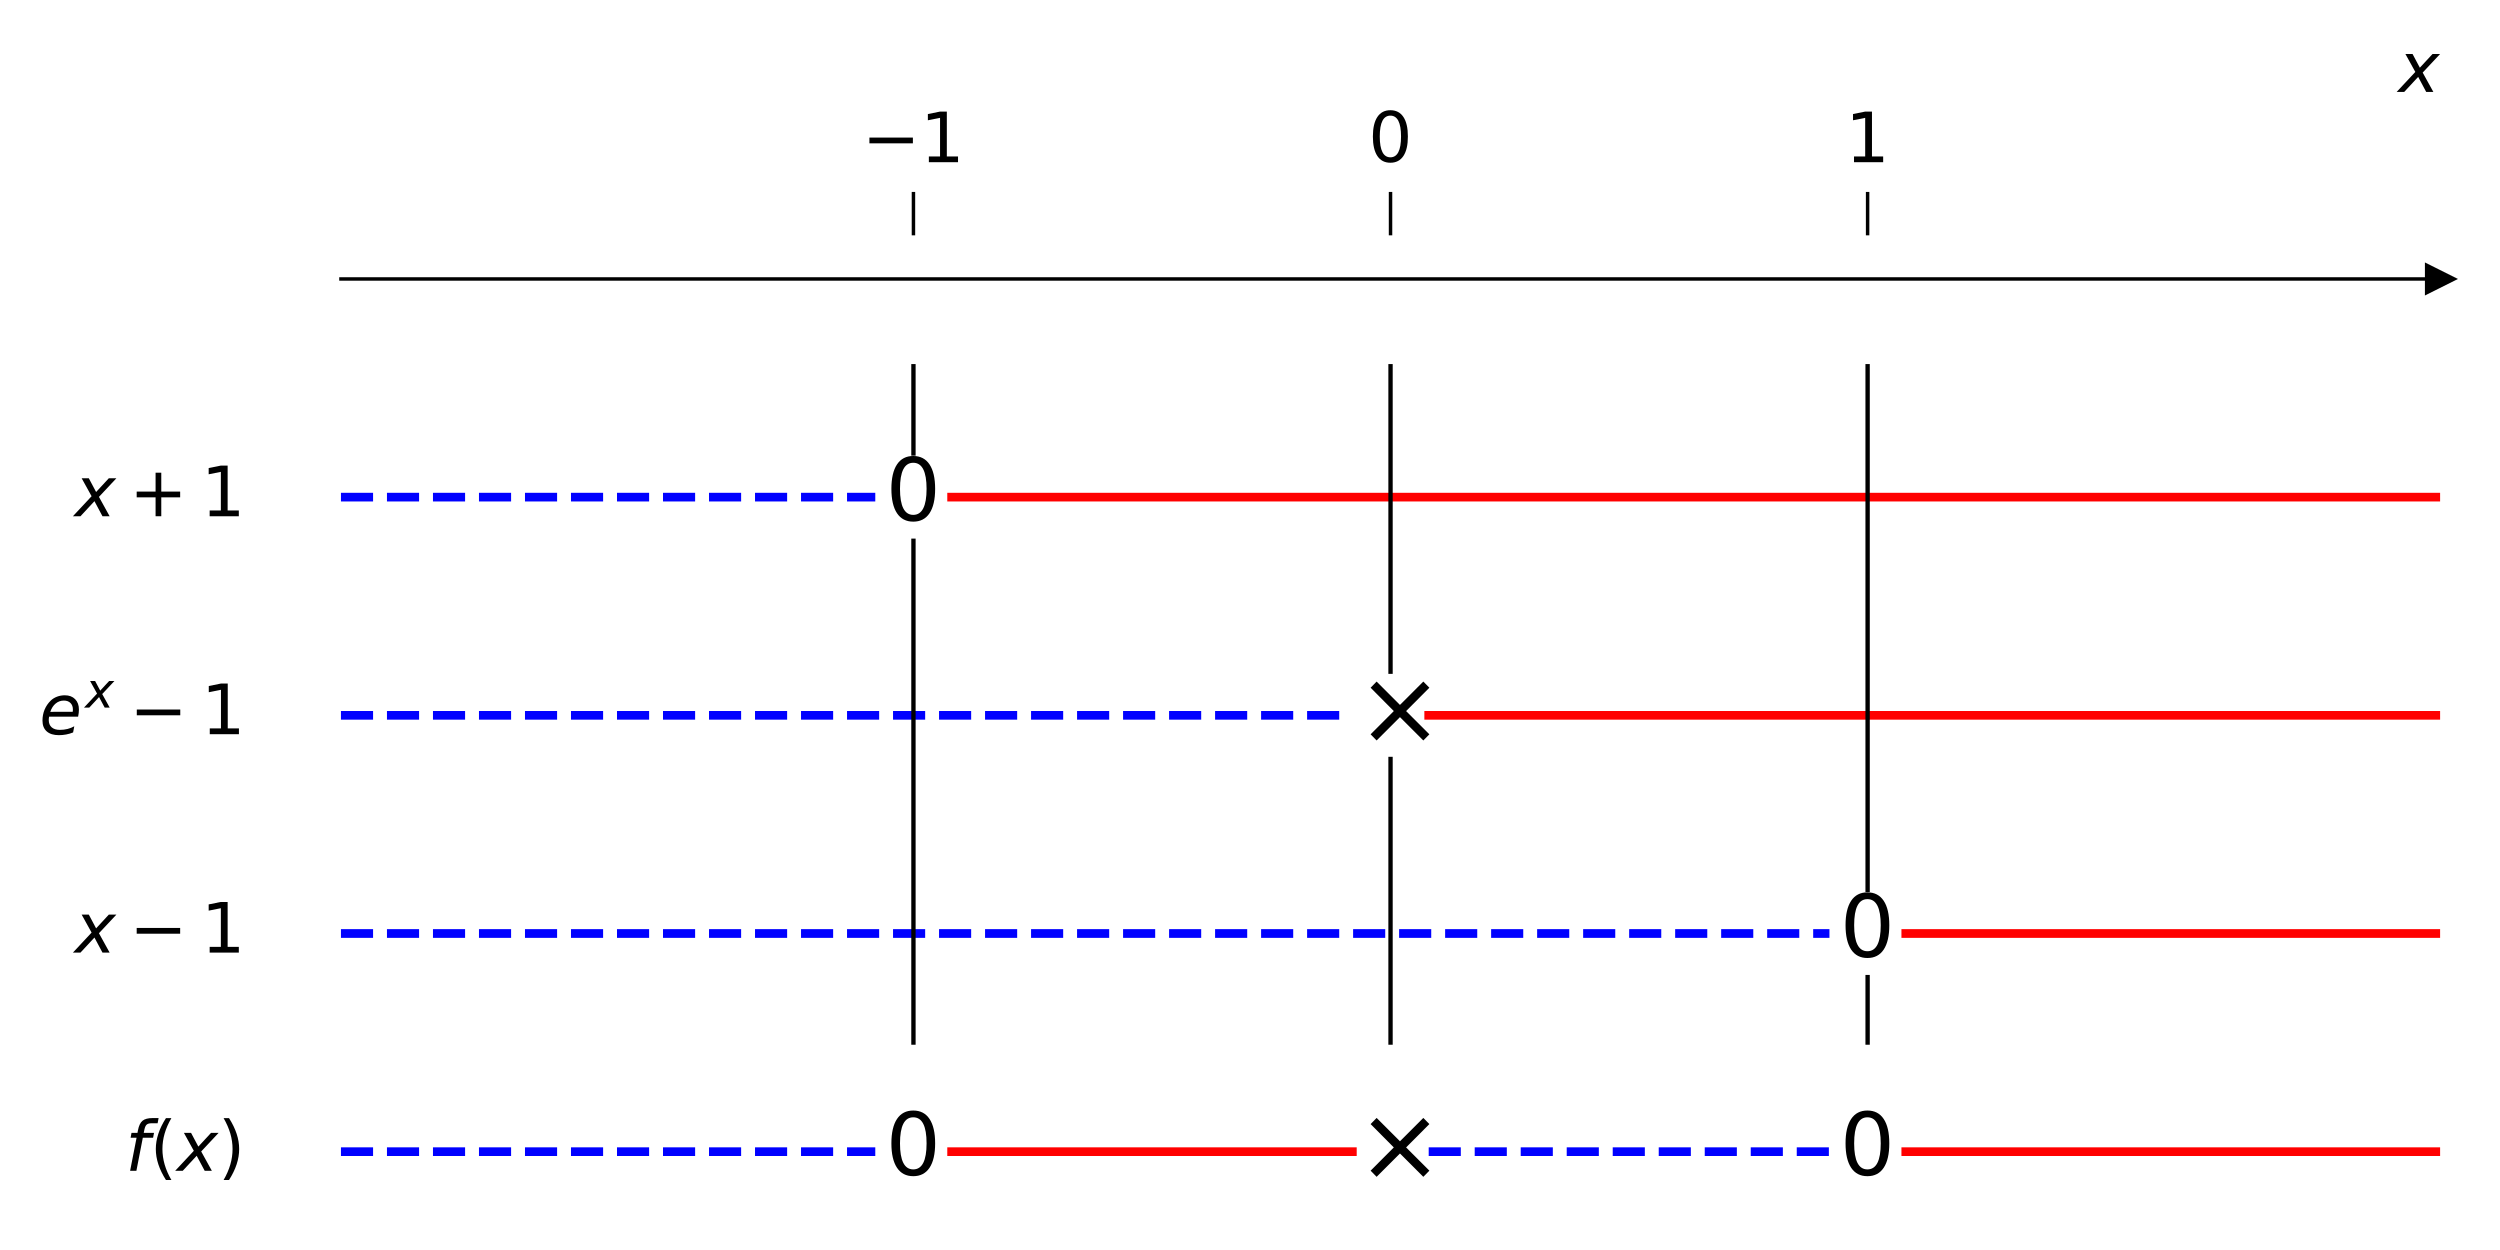
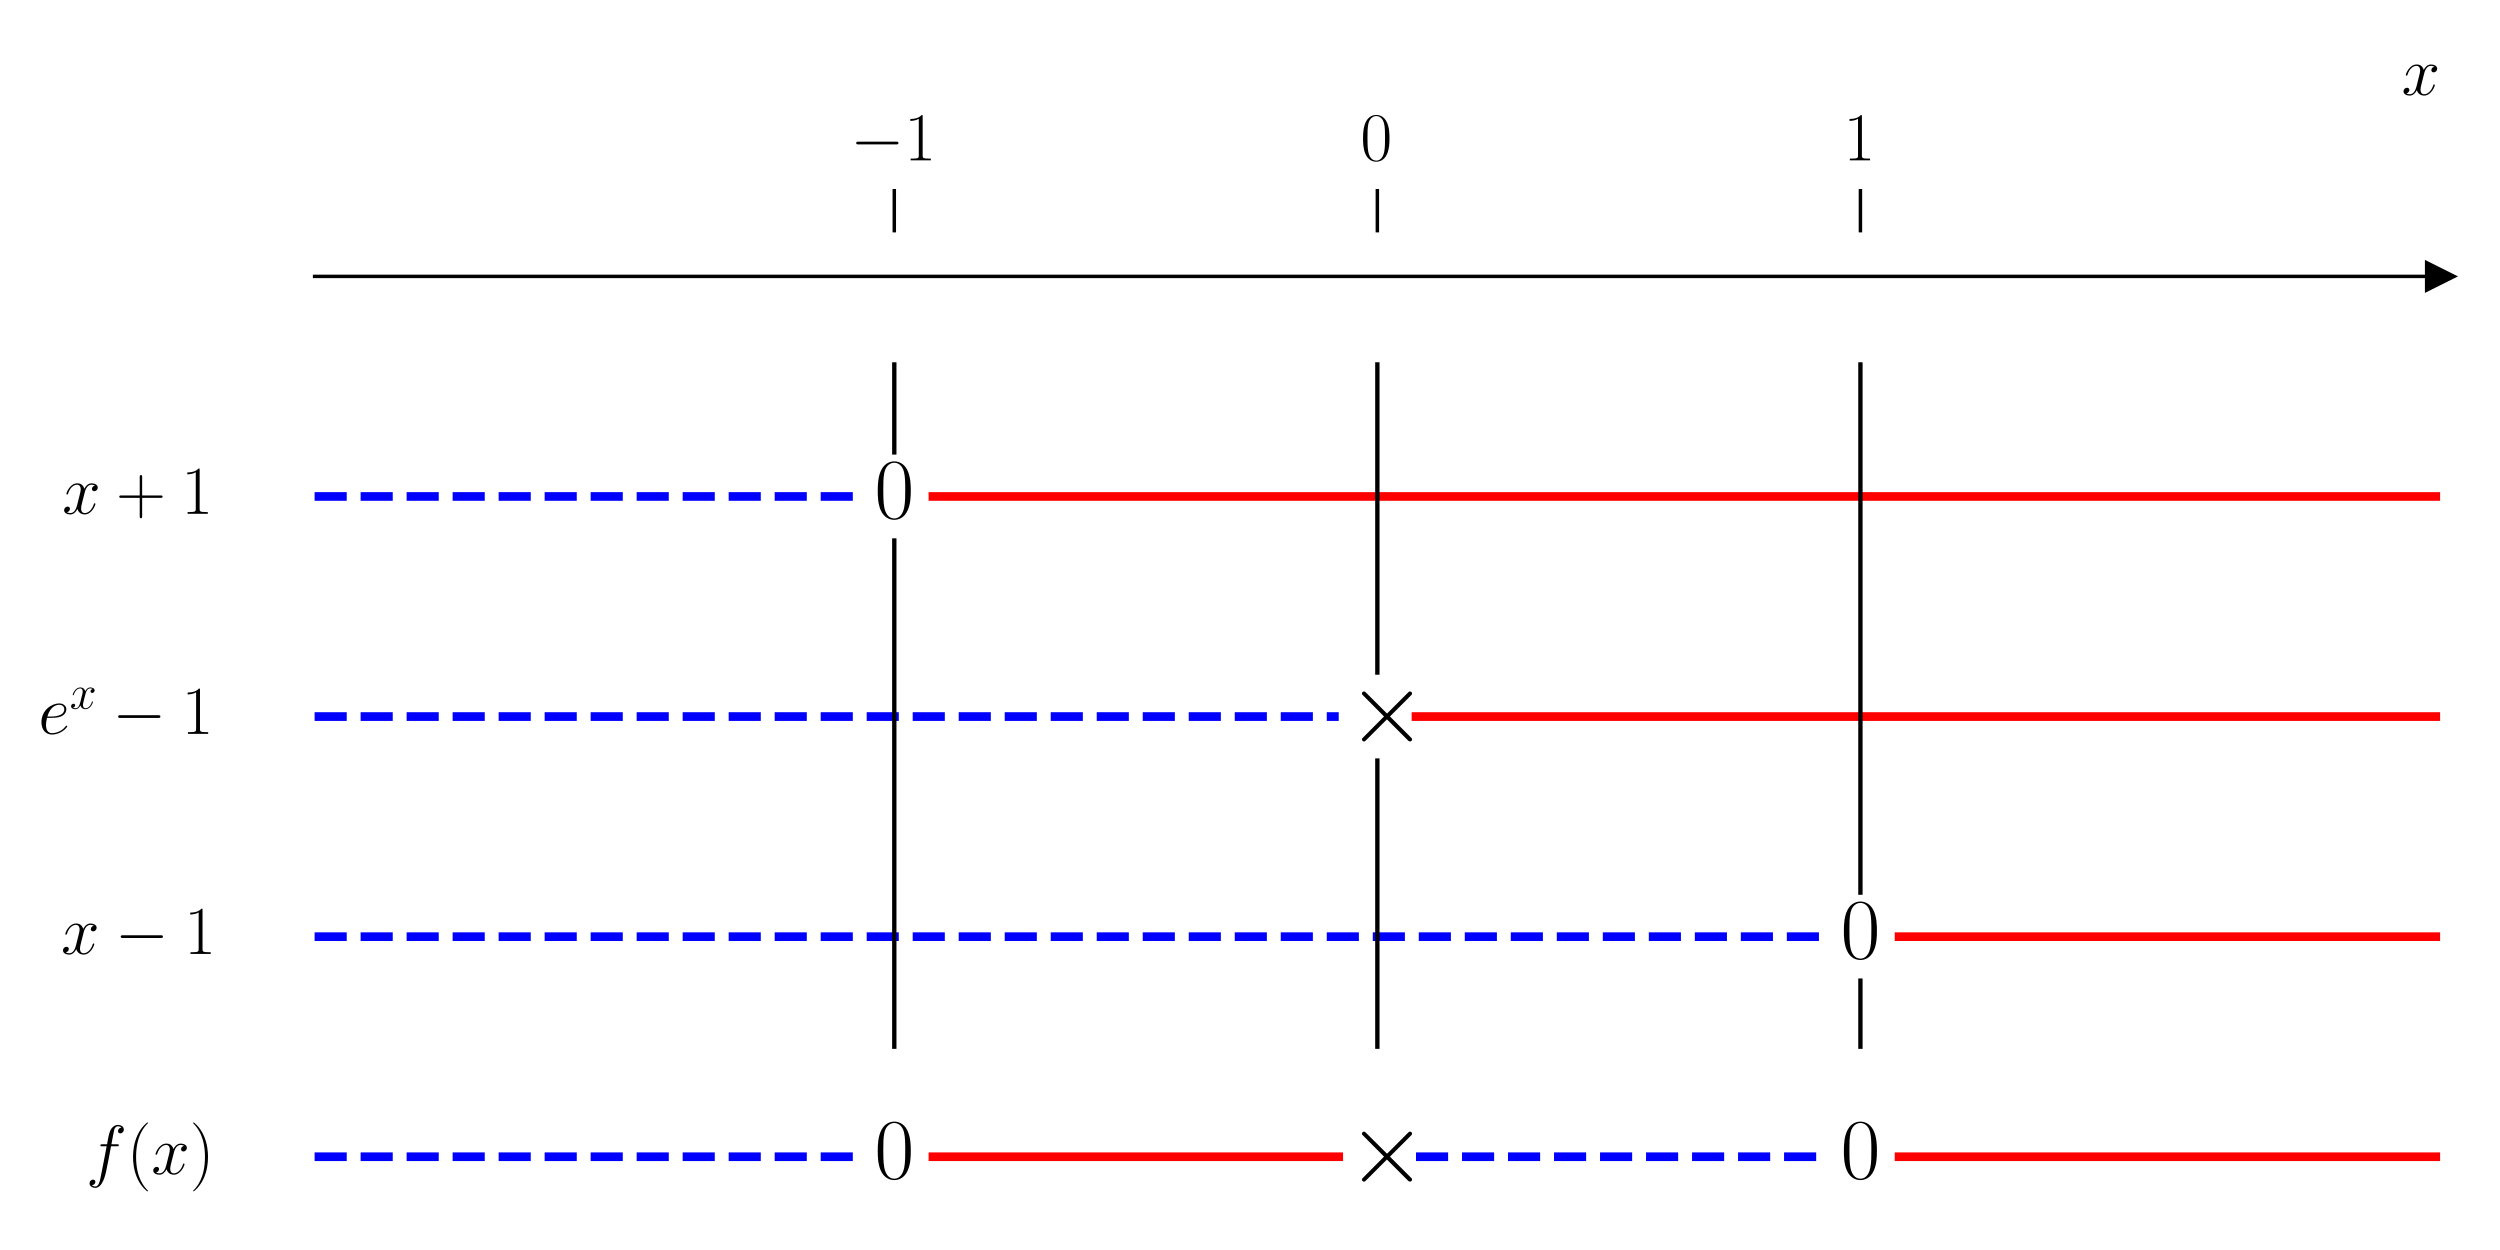
<svg xmlns="http://www.w3.org/2000/svg" xmlns:xlink="http://www.w3.org/1999/xlink" width="576pt" height="288pt" viewBox="0 0 576 288" version="1.1">
  <defs>
    <style type="text/css">*{stroke-linejoin: round; stroke-linecap: butt}</style>
  </defs>
  <g id="figure_1">
    <g id="patch_1">
      <path d="M 0 288  L 576 288  L 576 0  L 0 0  L 0 288  z " style="fill: none" />
    </g>
    <g id="axes_1">
      <g id="patch_2">
-         <path d="M 78.556 275.4  L 562.2 275.4  L 562.2 54.22  L 78.556 54.22  L 78.556 275.4  z " style="fill: none" />
+         <path d="M 72.487 276.652  L 562.2 276.652  L 562.2 53.539  L 72.487 53.539  L 72.487 276.652  z " style="fill: none" />
      </g>
      <g id="matplotlib.axis_1">
        <g id="xtick_1">
          <g id="line2d_1">
            <defs>
-               <path id="m45544d4172" d="M 0 0  L 0 -10  " style="stroke: #000000; stroke-width: 0.8" />
+               <path id="m0efe7cab98" d="M 0 0  L 0 -10  " style="stroke: #000000; stroke-width: 0.8" />
            </defs>
            <g>
-               <use xlink:href="#m45544d4172" x="210.459" y="54.22" style="stroke: #000000; stroke-width: 0.8" />
+               <use xlink:href="#m0efe7cab98" x="206.045" y="53.539" style="stroke: #000000; stroke-width: 0.8" />
            </g>
          </g>
          <g id="text_1">
-             <g transform="translate(198.619 37.3925) scale(0.16 -0.16)">
+             <g transform="translate(195.9438 36.93918) scale(0.16 -0.16)">
              <defs>
-                 <path id="DejaVuSans-2212" d="M 678 2272  L 4684 2272  L 4684 1741  L 678 1741  L 678 2272  z " transform="scale(0.015625)" />
-                 <path id="DejaVuSans-31" d="M 794 531  L 1825 531  L 1825 4091  L 703 3866  L 703 4441  L 1819 4666  L 2450 4666  L 2450 531  L 3481 531  L 3481 0  L 794 0  L 794 531  z " transform="scale(0.015625)" />
+                 <path id="CMSY10-0" d="M 4218 1472  C 4326 1472 4442 1472 4442 1600  C 4442 1728 4326 1728 4218 1728  L 755 1728  C 646 1728 531 1728 531 1600  C 531 1472 646 1472 755 1472  L 4218 1472  z " transform="scale(0.015625)" />
+                 <path id="CMR17-31" d="M 1702 4058  C 1702 4192 1696 4192 1606 4192  C 1357 3916 979 3827 621 3827  C 602 3827 570 3827 563 3808  C 557 3795 557 3782 557 3648  C 755 3648 1088 3686 1344 3839  L 1344 461  C 1344 236 1331 160 781 160  L 589 160  L 589 0  C 896 0 1216 0 1523 0  C 1830 0 2150 0 2458 0  L 2458 160  L 2266 160  C 1715 160 1702 230 1702 458  L 1702 4058  z " transform="scale(0.015625)" />
              </defs>
-               <use xlink:href="#DejaVuSans-2212" transform="translate(0 0.09375)" />
-               <use xlink:href="#DejaVuSans-31" transform="translate(83.78906 0.09375)" />
+               <use xlink:href="#CMSY10-0" transform="scale(0.996264)" />
+               <use xlink:href="#CMR17-31" transform="translate(77.48747 0) scale(0.996264)" />
            </g>
          </g>
        </g>
        <g id="xtick_2">
          <g id="line2d_2">
            <g>
-               <use xlink:href="#m45544d4172" x="320.378" y="54.22" style="stroke: #000000; stroke-width: 0.8" />
+               <use xlink:href="#m0efe7cab98" x="317.343" y="53.539" style="stroke: #000000; stroke-width: 0.8" />
            </g>
          </g>
          <g id="text_2">
-             <g transform="translate(315.2581 37.3925) scale(0.16 -0.16)">
+             <g transform="translate(313.4413 36.93918) scale(0.16 -0.16)">
              <defs>
-                 <path id="DejaVuSans-30" d="M 2034 4250  Q 1547 4250 1301 3770  Q 1056 3291 1056 2328  Q 1056 1369 1301 889  Q 1547 409 2034 409  Q 2525 409 2770 889  Q 3016 1369 3016 2328  Q 3016 3291 2770 3770  Q 2525 4250 2034 4250  z M 2034 4750  Q 2819 4750 3233 4129  Q 3647 3509 3647 2328  Q 3647 1150 3233 529  Q 2819 -91 2034 -91  Q 1250 -91 836 529  Q 422 1150 422 2328  Q 422 3509 836 4129  Q 1250 4750 2034 4750  z " transform="scale(0.015625)" />
+                 <path id="CMR17-30" d="M 2688 2025  C 2688 2416 2682 3080 2413 3591  C 2176 4039 1798 4198 1466 4198  C 1158 4198 768 4058 525 3597  C 269 3118 243 2524 243 2025  C 243 1661 250 1106 448 619  C 723 -39 1216 -128 1466 -128  C 1760 -128 2208 -7 2470 600  C 2662 1042 2688 1559 2688 2025  z M 1466 -26  C 1056 -26 813 325 723 812  C 653 1188 653 1738 653 2096  C 653 2588 653 2997 736 3387  C 858 3929 1216 4096 1466 4096  C 1728 4096 2067 3923 2189 3400  C 2272 3036 2278 2607 2278 2096  C 2278 1680 2278 1169 2202 792  C 2067 95 1690 -26 1466 -26  z " transform="scale(0.015625)" />
              </defs>
-               <use xlink:href="#DejaVuSans-30" transform="translate(0 0.78125)" />
+               <use xlink:href="#CMR17-30" transform="scale(0.996264)" />
            </g>
          </g>
        </g>
        <g id="xtick_3">
          <g id="line2d_3">
            <g>
-               <use xlink:href="#m45544d4172" x="430.297" y="54.22" style="stroke: #000000; stroke-width: 0.8" />
+               <use xlink:href="#m0efe7cab98" x="428.642" y="53.539" style="stroke: #000000; stroke-width: 0.8" />
            </g>
          </g>
          <g id="text_3">
-             <g transform="translate(425.1771 37.3925) scale(0.16 -0.16)">
-               <use xlink:href="#DejaVuSans-31" transform="translate(0 0.09375)" />
+             <g transform="translate(424.7398 36.93918) scale(0.16 -0.16)">
+               <use xlink:href="#CMR17-31" transform="scale(0.996264)" />
            </g>
          </g>
        </g>
        <g id="text_4">
-           <g transform="translate(552.6 21.235) scale(0.16 -0.16)">
+           <g transform="translate(553.3306 21.86959) scale(0.16 -0.16)">
            <defs>
-               <path id="DejaVuSans-Oblique-78" d="M 3841 3500  L 2234 1784  L 3219 0  L 2559 0  L 1819 1388  L 531 0  L -166 0  L 1556 1844  L 641 3500  L 1300 3500  L 1972 2234  L 3144 3500  L 3841 3500  z " transform="scale(0.015625)" />
+               <path id="CMMI12-78" d="M 3034 2606  C 2829 2567 2752 2414 2752 2293  C 2752 2139 2874 2088 2963 2088  C 3155 2088 3290 2254 3290 2427  C 3290 2695 2982 2816 2714 2816  C 2323 2816 2106 2433 2048 2312  C 1901 2816 1504 2816 1389 2816  C 736 2816 390 1980 390 1839  C 390 1814 416 1782 461 1782  C 512 1782 525 1820 538 1846  C 755 2555 1184 2689 1370 2689  C 1658 2689 1715 2420 1715 2267  C 1715 2127 1677 1980 1600 1673  L 1382 798  C 1286 415 1101 64 762 64  C 730 64 570 64 435 147  C 666 192 717 383 717 460  C 717 588 621 664 499 664  C 346 664 179 530 179 326  C 179 57 480 -64 755 -64  C 1062 -64 1280 179 1414 441  C 1517 64 1837 -64 2074 -64  C 2726 -64 3072 773 3072 913  C 3072 945 3046 971 3008 971  C 2950 971 2944 939 2925 888  C 2752 326 2381 64 2093 64  C 1869 64 1747 230 1747 492  C 1747 632 1773 734 1875 1156  L 2099 2024  C 2195 2408 2413 2689 2707 2689  C 2720 2689 2899 2689 3034 2606  z " transform="scale(0.015625)" />
            </defs>
-             <use xlink:href="#DejaVuSans-Oblique-78" transform="translate(0 0.3125)" />
+             <use xlink:href="#CMMI12-78" transform="scale(0.996264)" />
          </g>
        </g>
      </g>
      <g id="matplotlib.axis_2" />
      <g id="line2d_4">
        <defs>
-           <path id="mbce8c7992c" d="M 3 0  L -3 -3  L -3 3  z " style="stroke: #000000; stroke-linejoin: miter" />
+           <path id="m12747bed8c" d="M 3 0  L -3 -3  L -3 3  z " style="stroke: #000000; stroke-linejoin: miter" />
        </defs>
        <g>
-           <use xlink:href="#mbce8c7992c" x="562.2" y="64.274" style="stroke: #000000; stroke-linejoin: miter" />
+           <use xlink:href="#m12747bed8c" x="562.2" y="63.68" style="stroke: #000000; stroke-linejoin: miter" />
        </g>
      </g>
      <g id="line2d_5">
-         <path d="M 78.556 114.542  L 201.665 114.542  " clip-path="url(#pf80688c031)" style="fill: none; stroke-dasharray: 7.4,3.2; stroke-dashoffset: 0; stroke: #0000ff; stroke-width: 2" />
+         <path d="M 72.487 114.388  L 197.141 114.388  " clip-path="url(#p1af1b04633)" style="fill: none; stroke-dasharray: 7.4,3.2; stroke-dashoffset: 0; stroke: #0000ff; stroke-width: 2" />
      </g>
      <g id="line2d_6">
-         <path d="M 219.253 114.542  L 562.2 114.542  " clip-path="url(#pf80688c031)" style="fill: none; stroke: #ff0000; stroke-width: 2; stroke-linecap: square" />
+         <path d="M 214.949 114.388  L 562.2 114.388  " clip-path="url(#p1af1b04633)" style="fill: none; stroke: #ff0000; stroke-width: 2; stroke-linecap: square" />
      </g>
      <g id="line2d_7">
-         <path d="M 78.556 164.81  L 311.585 164.81  " clip-path="url(#pf80688c031)" style="fill: none; stroke-dasharray: 7.4,3.2; stroke-dashoffset: 0; stroke: #0000ff; stroke-width: 2" />
+         <path d="M 72.487 165.096  L 308.439 165.096  " clip-path="url(#p1af1b04633)" style="fill: none; stroke-dasharray: 7.4,3.2; stroke-dashoffset: 0; stroke: #0000ff; stroke-width: 2" />
      </g>
      <g id="line2d_8">
-         <path d="M 329.172 164.81  L 562.2 164.81  " clip-path="url(#pf80688c031)" style="fill: none; stroke: #ff0000; stroke-width: 2; stroke-linecap: square" />
+         <path d="M 326.247 165.096  L 562.2 165.096  " clip-path="url(#p1af1b04633)" style="fill: none; stroke: #ff0000; stroke-width: 2; stroke-linecap: square" />
      </g>
      <g id="line2d_9">
-         <path d="M 78.556 215.078  L 421.504 215.078  " clip-path="url(#pf80688c031)" style="fill: none; stroke-dasharray: 7.4,3.2; stroke-dashoffset: 0; stroke: #0000ff; stroke-width: 2" />
+         <path d="M 72.487 215.803  L 419.738 215.803  " clip-path="url(#p1af1b04633)" style="fill: none; stroke-dasharray: 7.4,3.2; stroke-dashoffset: 0; stroke: #0000ff; stroke-width: 2" />
      </g>
      <g id="line2d_10">
-         <path d="M 439.091 215.078  L 562.2 215.078  " clip-path="url(#pf80688c031)" style="fill: none; stroke: #ff0000; stroke-width: 2; stroke-linecap: square" />
+         <path d="M 437.546 215.803  L 562.2 215.803  " clip-path="url(#p1af1b04633)" style="fill: none; stroke: #ff0000; stroke-width: 2; stroke-linecap: square" />
      </g>
      <g id="line2d_11">
-         <path d="M 78.556 265.346  L 201.665 265.346  " clip-path="url(#pf80688c031)" style="fill: none; stroke-dasharray: 7.4,3.2; stroke-dashoffset: 0; stroke: #0000ff; stroke-width: 2" />
+         <path d="M 72.487 266.511  L 197.141 266.511  " clip-path="url(#p1af1b04633)" style="fill: none; stroke-dasharray: 7.4,3.2; stroke-dashoffset: 0; stroke: #0000ff; stroke-width: 2" />
      </g>
      <g id="line2d_12">
-         <path d="M 219.253 265.346  L 311.585 265.346  " clip-path="url(#pf80688c031)" style="fill: none; stroke: #ff0000; stroke-width: 2; stroke-linecap: square" />
+         <path d="M 214.949 266.511  L 308.439 266.511  " clip-path="url(#p1af1b04633)" style="fill: none; stroke: #ff0000; stroke-width: 2; stroke-linecap: square" />
      </g>
      <g id="line2d_13">
-         <path d="M 329.172 265.346  L 421.504 265.346  " clip-path="url(#pf80688c031)" style="fill: none; stroke-dasharray: 7.4,3.2; stroke-dashoffset: 0; stroke: #0000ff; stroke-width: 2" />
+         <path d="M 326.247 266.511  L 419.738 266.511  " clip-path="url(#p1af1b04633)" style="fill: none; stroke-dasharray: 7.4,3.2; stroke-dashoffset: 0; stroke: #0000ff; stroke-width: 2" />
      </g>
      <g id="line2d_14">
-         <path d="M 439.091 265.346  L 562.2 265.346  " clip-path="url(#pf80688c031)" style="fill: none; stroke: #ff0000; stroke-width: 2; stroke-linecap: square" />
+         <path d="M 437.546 266.511  L 562.2 266.511  " clip-path="url(#p1af1b04633)" style="fill: none; stroke: #ff0000; stroke-width: 2; stroke-linecap: square" />
      </g>
      <g id="line2d_15">
-         <path d="M 210.459 240.212  L 210.459 124.595  " clip-path="url(#pf80688c031)" style="fill: none; stroke: #000000; stroke-linecap: square" />
+         <path d="M 206.045 241.157  L 206.045 124.529  " clip-path="url(#p1af1b04633)" style="fill: none; stroke: #000000; stroke-linecap: square" />
      </g>
      <g id="line2d_16">
-         <path d="M 210.459 104.488  L 210.459 84.381  " clip-path="url(#pf80688c031)" style="fill: none; stroke: #000000; stroke-linecap: square" />
+         <path d="M 206.045 104.246  L 206.045 83.963  " clip-path="url(#p1af1b04633)" style="fill: none; stroke: #000000; stroke-linecap: square" />
      </g>
      <g id="line2d_17">
-         <path d="M 320.378 240.212  L 320.378 174.864  " clip-path="url(#pf80688c031)" style="fill: none; stroke: #000000; stroke-linecap: square" />
+         <path d="M 317.343 241.157  L 317.343 175.237  " clip-path="url(#p1af1b04633)" style="fill: none; stroke: #000000; stroke-linecap: square" />
      </g>
      <g id="line2d_18">
-         <path d="M 320.378 154.756  L 320.378 84.381  " clip-path="url(#pf80688c031)" style="fill: none; stroke: #000000; stroke-linecap: square" />
+         <path d="M 317.343 154.954  L 317.343 83.963  " clip-path="url(#p1af1b04633)" style="fill: none; stroke: #000000; stroke-linecap: square" />
      </g>
      <g id="line2d_19">
-         <path d="M 430.297 240.212  L 430.297 225.132  " clip-path="url(#pf80688c031)" style="fill: none; stroke: #000000; stroke-linecap: square" />
+         <path d="M 428.642 241.157  L 428.642 225.945  " clip-path="url(#p1af1b04633)" style="fill: none; stroke: #000000; stroke-linecap: square" />
      </g>
      <g id="line2d_20">
-         <path d="M 430.297 205.025  L 430.297 84.381  " clip-path="url(#pf80688c031)" style="fill: none; stroke: #000000; stroke-linecap: square" />
+         <path d="M 428.642 205.662  L 428.642 83.963  " clip-path="url(#p1af1b04633)" style="fill: none; stroke: #000000; stroke-linecap: square" />
      </g>
      <g id="patch_3">
-         <path d="M 78.556 275.4  L 78.556 54.22  " style="fill: none" />
+         <path d="M 72.487 276.652  L 72.487 53.539  " style="fill: none" />
      </g>
      <g id="patch_4">
-         <path d="M 562.2 275.4  L 562.2 54.22  " style="fill: none" />
+         <path d="M 562.2 276.652  L 562.2 53.539  " style="fill: none" />
      </g>
      <g id="patch_5">
-         <path d="M 78.556 64.274  L 562.2 64.274  " style="fill: none; stroke: #000000; stroke-width: 0.8; stroke-linejoin: miter; stroke-linecap: square" />
+         <path d="M 72.487 63.68  L 562.2 63.68  " style="fill: none; stroke: #000000; stroke-width: 0.8; stroke-linejoin: miter; stroke-linecap: square" />
      </g>
      <g id="patch_6">
-         <path d="M 78.556 54.22  L 562.2 54.22  " style="fill: none" />
+         <path d="M 72.487 53.539  L 562.2 53.539  " style="fill: none" />
      </g>
      <g id="text_5">
-         <g transform="translate(17.21234 118.9568) scale(0.16 -0.16)">
-           <defs>
-             <path id="DejaVuSans-2b" d="M 2944 4013  L 2944 2272  L 4684 2272  L 4684 1741  L 2944 1741  L 2944 0  L 2419 0  L 2419 1741  L 678 1741  L 678 2272  L 2419 2272  L 2419 4013  L 2944 4013  z " transform="scale(0.015625)" />
-           </defs>
-           <use xlink:href="#DejaVuSans-Oblique-78" transform="translate(0 0.09375)" />
-           <use xlink:href="#DejaVuSans-2b" transform="translate(78.66211 0.09375)" />
-           <use xlink:href="#DejaVuSans-31" transform="translate(181.9336 0.09375)" />
+         <g transform="translate(14.32944 118.3729) scale(0.16 -0.16)">
+           <defs>
+             <path id="CMR17-2b" d="M 2413 1472  L 4109 1472  C 4198 1472 4307 1472 4307 1580  C 4307 1695 4205 1695 4109 1695  L 2413 1695  L 2413 3386  C 2413 3475 2413 3584 2304 3584  C 2189 3584 2189 3482 2189 3386  L 2189 1695  L 493 1695  C 403 1695 294 1695 294 1587  C 294 1472 397 1472 493 1472  L 2189 1472  L 2189 -218  C 2189 -307 2189 -416 2298 -416  C 2413 -416 2413 -314 2413 -218  L 2413 1472  z " transform="scale(0.015625)" />
+           </defs>
+           <use xlink:href="#CMMI12-78" transform="scale(0.996264)" />
+           <use xlink:href="#CMR17-2b" transform="translate(77.57327 0) scale(0.996264)" />
+           <use xlink:href="#CMR17-31" transform="translate(171.4273 0) scale(0.996264)" />
        </g>
      </g>
      <g id="text_6">
-         <g transform="translate(204.059 120.0606) scale(0.2 -0.2)">
-           <use xlink:href="#DejaVuSans-30" transform="translate(0 0.78125)" />
+         <g transform="translate(201.4758 119.3685) scale(0.2 -0.2)">
+           <use xlink:href="#CMR17-30" transform="scale(0.996264)" />
        </g>
      </g>
      <g id="text_7">
-         <g transform="translate(9.052338 169.225) scale(0.16 -0.16)">
-           <defs>
-             <path id="DejaVuSans-Oblique-65" d="M 3078 2063  Q 3088 2113 3092 2166  Q 3097 2219 3097 2272  Q 3097 2653 2873 2875  Q 2650 3097 2266 3097  Q 1838 3097 1509 2826  Q 1181 2556 1013 2059  L 3078 2063  z M 3578 1613  L 903 1613  Q 884 1494 878 1425  Q 872 1356 872 1306  Q 872 872 1139 634  Q 1406 397 1894 397  Q 2269 397 2603 481  Q 2938 566 3225 728  L 3116 159  Q 2806 34 2476 -28  Q 2147 -91 1806 -91  Q 1078 -91 686 257  Q 294 606 294 1247  Q 294 1794 489 2264  Q 684 2734 1063 3103  Q 1306 3334 1642 3459  Q 1978 3584 2356 3584  Q 2950 3584 3301 3228  Q 3653 2872 3653 2272  Q 3653 2128 3634 1964  Q 3616 1800 3578 1613  z " transform="scale(0.015625)" />
-           </defs>
-           <use xlink:href="#DejaVuSans-Oblique-65" transform="translate(0 0.4375)" />
-           <use xlink:href="#DejaVuSans-Oblique-78" transform="translate(66.17333 38.71875) scale(0.7)" />
-           <use xlink:href="#DejaVuSans-2212" transform="translate(129.8159 0.4375)" />
-           <use xlink:href="#DejaVuSans-31" transform="translate(233.0874 0.4375)" />
+         <g transform="translate(8.83121 169.0806) scale(0.16 -0.16)">
+           <defs>
+             <path id="CMMI12-65" d="M 1146 1479  C 1318 1479 1754 1479 2061 1595  C 2547 1783 2592 2158 2592 2274  C 2592 2558 2349 2816 1926 2816  C 1254 2816 288 2210 288 1073  C 288 402 672 -64 1254 -64  C 2125 -64 2675 609 2675 692  C 2675 730 2637 762 2611 762  C 2592 762 2586 756 2528 699  C 2118 159 1510 64 1267 64  C 902 64 710 350 710 822  C 710 911 710 1071 806 1479  L 1146 1479  z M 838 1600  C 1114 2592 1722 2689 1926 2689  C 2208 2689 2400 2522 2400 2277  C 2400 1600 1376 1600 1107 1600  L 838 1600  z " transform="scale(0.015625)" />
+           </defs>
+           <use xlink:href="#CMMI12-65" transform="scale(0.996264)" />
+           <use xlink:href="#CMMI12-78" transform="translate(45.212 36.15364) scale(0.697382)" />
+           <use xlink:href="#CMSY10-0" transform="translate(106.653 0) scale(0.996264)" />
+           <use xlink:href="#CMR17-31" transform="translate(206.2797 0) scale(0.996264)" />
        </g>
      </g>
      <g id="text_8">
-         <g transform="translate(312.4965 171.4325) scale(0.24 -0.24)">
-           <defs>
-             <path id="DejaVuSans-d7" d="M 4488 3438  L 3059 2003  L 4488 575  L 4116 197  L 2681 1631  L 1247 197  L 878 575  L 2303 2003  L 878 3438  L 1247 3816  L 2681 2381  L 4116 3816  L 4488 3438  z " transform="scale(0.015625)" />
-           </defs>
-           <use xlink:href="#DejaVuSans-d7" transform="translate(0 0.375)" />
+         <g transform="translate(310.2708 171.0724) scale(0.24 -0.24)">
+           <defs>
+             <path id="CMSY10-2" d="M 2490 1785  L 1210 3059  C 1133 3136 1120 3148 1069 3148  C 1005 3148 941 3091 941 3020  C 941 2976 954 2963 1024 2892  L 2304 1606  L 1024 320  C 954 249 941 236 941 192  C 941 121 1005 64 1069 64  C 1120 64 1133 76 1210 153  L 2483 1427  L 3808 102  C 3821 96 3866 64 3904 64  C 3981 64 4032 121 4032 192  C 4032 204 4032 230 4013 262  C 4006 275 2989 1280 2669 1606  L 3840 2777  C 3872 2816 3968 2899 4000 2937  C 4006 2950 4032 2976 4032 3020  C 4032 3091 3981 3148 3904 3148  C 3853 3148 3827 3123 3757 3052  L 2490 1785  z " transform="scale(0.015625)" />
+           </defs>
+           <use xlink:href="#CMSY10-2" transform="scale(0.996264)" />
        </g>
      </g>
      <g id="text_9">
-         <g transform="translate(17.21234 219.4932) scale(0.16 -0.16)">
-           <use xlink:href="#DejaVuSans-Oblique-78" transform="translate(0 0.09375)" />
-           <use xlink:href="#DejaVuSans-2212" transform="translate(78.66211 0.09375)" />
-           <use xlink:href="#DejaVuSans-31" transform="translate(181.9336 0.09375)" />
+         <g transform="translate(14.07098 219.7883) scale(0.16 -0.16)">
+           <use xlink:href="#CMMI12-78" transform="scale(0.996264)" />
+           <use xlink:href="#CMSY10-0" transform="translate(77.57327 0) scale(0.996264)" />
+           <use xlink:href="#CMR17-31" transform="translate(177.1999 0) scale(0.996264)" />
        </g>
      </g>
      <g id="text_10">
-         <g transform="translate(423.8971 220.5969) scale(0.2 -0.2)">
-           <use xlink:href="#DejaVuSans-30" transform="translate(0 0.78125)" />
+         <g transform="translate(424.0728 220.7839) scale(0.2 -0.2)">
+           <use xlink:href="#CMR17-30" transform="scale(0.996264)" />
        </g>
      </g>
      <g id="text_11">
-         <g transform="translate(28.89234 269.7614) scale(0.16 -0.16)">
-           <defs>
-             <path id="DejaVuSans-Oblique-66" d="M 3059 4863  L 2969 4384  L 2419 4384  Q 2106 4384 1964 4261  Q 1822 4138 1753 3809  L 1691 3500  L 2638 3500  L 2553 3053  L 1606 3053  L 1013 0  L 434 0  L 1031 3053  L 481 3053  L 563 3500  L 1113 3500  L 1159 3744  Q 1278 4363 1576 4613  Q 1875 4863 2516 4863  L 3059 4863  z " transform="scale(0.015625)" />
-             <path id="DejaVuSans-28" d="M 1984 4856  Q 1566 4138 1362 3434  Q 1159 2731 1159 2009  Q 1159 1288 1364 580  Q 1569 -128 1984 -844  L 1484 -844  Q 1016 -109 783 600  Q 550 1309 550 2009  Q 550 2706 781 3412  Q 1013 4119 1484 4856  L 1984 4856  z " transform="scale(0.015625)" />
-             <path id="DejaVuSans-29" d="M 513 4856  L 1013 4856  Q 1481 4119 1714 3412  Q 1947 2706 1947 2009  Q 1947 1309 1714 600  Q 1481 -109 1013 -844  L 513 -844  Q 928 -128 1133 580  Q 1338 1288 1338 2009  Q 1338 2731 1133 3434  Q 928 4138 513 4856  z " transform="scale(0.015625)" />
-           </defs>
-           <use xlink:href="#DejaVuSans-Oblique-66" transform="translate(0 0.015625)" />
-           <use xlink:href="#DejaVuSans-28" transform="translate(35.20508 0.015625)" />
-           <use xlink:href="#DejaVuSans-Oblique-78" transform="translate(74.21875 0.015625)" />
-           <use xlink:href="#DejaVuSans-29" transform="translate(133.3984 0.015625)" />
+         <g transform="translate(19.82269 270.4959) scale(0.16 -0.16)">
+           <defs>
+             <path id="CMMI12-66" d="M 2854 2566  C 2982 2566 3034 2566 3034 2688  C 3034 2752 2982 2752 2867 2752  L 2349 2752  C 2470 3429 2560 3897 2611 4107  C 2650 4265 2784 4416 2950 4416  C 3085 4416 3219 4358 3283 4298  C 3034 4272 2957 4082 2957 3969  C 2957 3837 3053 3759 3174 3759  C 3302 3759 3494 3870 3494 4119  C 3494 4393 3226 4544 2944 4544  C 2669 4544 2400 4334 2272 4078  C 2157 3848 2093 3611 1946 2752  L 1517 2752  C 1395 2752 1331 2752 1331 2637  C 1331 2566 1370 2566 1498 2566  L 1907 2566  C 1792 1976 1530 542 1382 -137  C 1274 -689 1178 -1152 858 -1152  C 838 -1152 653 -1152 538 -1031  C 864 -1005 864 -726 864 -720  C 864 -593 768 -517 646 -517  C 518 -517 326 -625 326 -867  C 326 -1140 608 -1280 858 -1280  C 1510 -1280 1779 -118 1850 199  C 1965 688 2278 2376 2310 2566  L 2854 2566  z " transform="scale(0.015625)" />
+             <path id="CMR17-28" d="M 1958 -1561  C 1958 -1555 1958 -1542 1939 -1523  C 1645 -1224 858 -407 858 1581  C 858 3569 1632 4379 1946 4697  C 1946 4704 1958 4717 1958 4736  C 1958 4755 1939 4768 1914 4768  C 1843 4768 1299 4296 986 3594  C 666 2887 576 2199 576 1588  C 576 1128 621 351 1005 -471  C 1312 -1135 1837 -1600 1914 -1600  C 1946 -1600 1958 -1587 1958 -1561  z " transform="scale(0.015625)" />
+             <path id="CMR17-29" d="M 1683 1581  C 1683 2040 1638 2817 1254 3639  C 947 4303 422 4768 346 4768  C 326 4768 301 4761 301 4729  C 301 4717 307 4710 314 4697  C 621 4378 1402 3568 1402 1584  C 1402 -407 627 -1217 314 -1537  C 307 -1549 301 -1556 301 -1568  C 301 -1600 326 -1600 346 -1600  C 416 -1600 960 -1128 1274 -426  C 1594 281 1683 969 1683 1581  z " transform="scale(0.015625)" />
+           </defs>
+           <use xlink:href="#CMMI12-66" transform="scale(0.996264)" />
+           <use xlink:href="#CMR17-28" transform="translate(58.72031 0) scale(0.996264)" />
+           <use xlink:href="#CMMI12-78" transform="translate(94.00107 0) scale(0.996264)" />
+           <use xlink:href="#CMR17-29" transform="translate(149.4351 0) scale(0.996264)" />
        </g>
      </g>
      <g id="text_12">
-         <g transform="translate(204.059 270.8651) scale(0.2 -0.2)">
-           <use xlink:href="#DejaVuSans-30" transform="translate(0 0.78125)" />
+         <g transform="translate(201.4758 271.4916) scale(0.2 -0.2)">
+           <use xlink:href="#CMR17-30" transform="scale(0.996264)" />
        </g>
      </g>
      <g id="text_13">
-         <g transform="translate(312.4965 271.9689) scale(0.24 -0.24)">
-           <use xlink:href="#DejaVuSans-d7" transform="translate(0 0.375)" />
+         <g transform="translate(310.2708 272.4877) scale(0.24 -0.24)">
+           <use xlink:href="#CMSY10-2" transform="scale(0.996264)" />
        </g>
      </g>
      <g id="text_14">
-         <g transform="translate(423.8971 270.8651) scale(0.2 -0.2)">
-           <use xlink:href="#DejaVuSans-30" transform="translate(0 0.78125)" />
+         <g transform="translate(424.0728 271.4916) scale(0.2 -0.2)">
+           <use xlink:href="#CMR17-30" transform="scale(0.996264)" />
        </g>
      </g>
    </g>
  </g>
  <defs>
-     <clipPath id="pf80688c031">
-       <rect x="78.556" y="54.22" width="483.644" height="221.18" />
+     <clipPath id="p1af1b04633">
+       <rect x="72.487" y="53.539" width="489.713" height="223.114" />
    </clipPath>
  </defs>
</svg>
